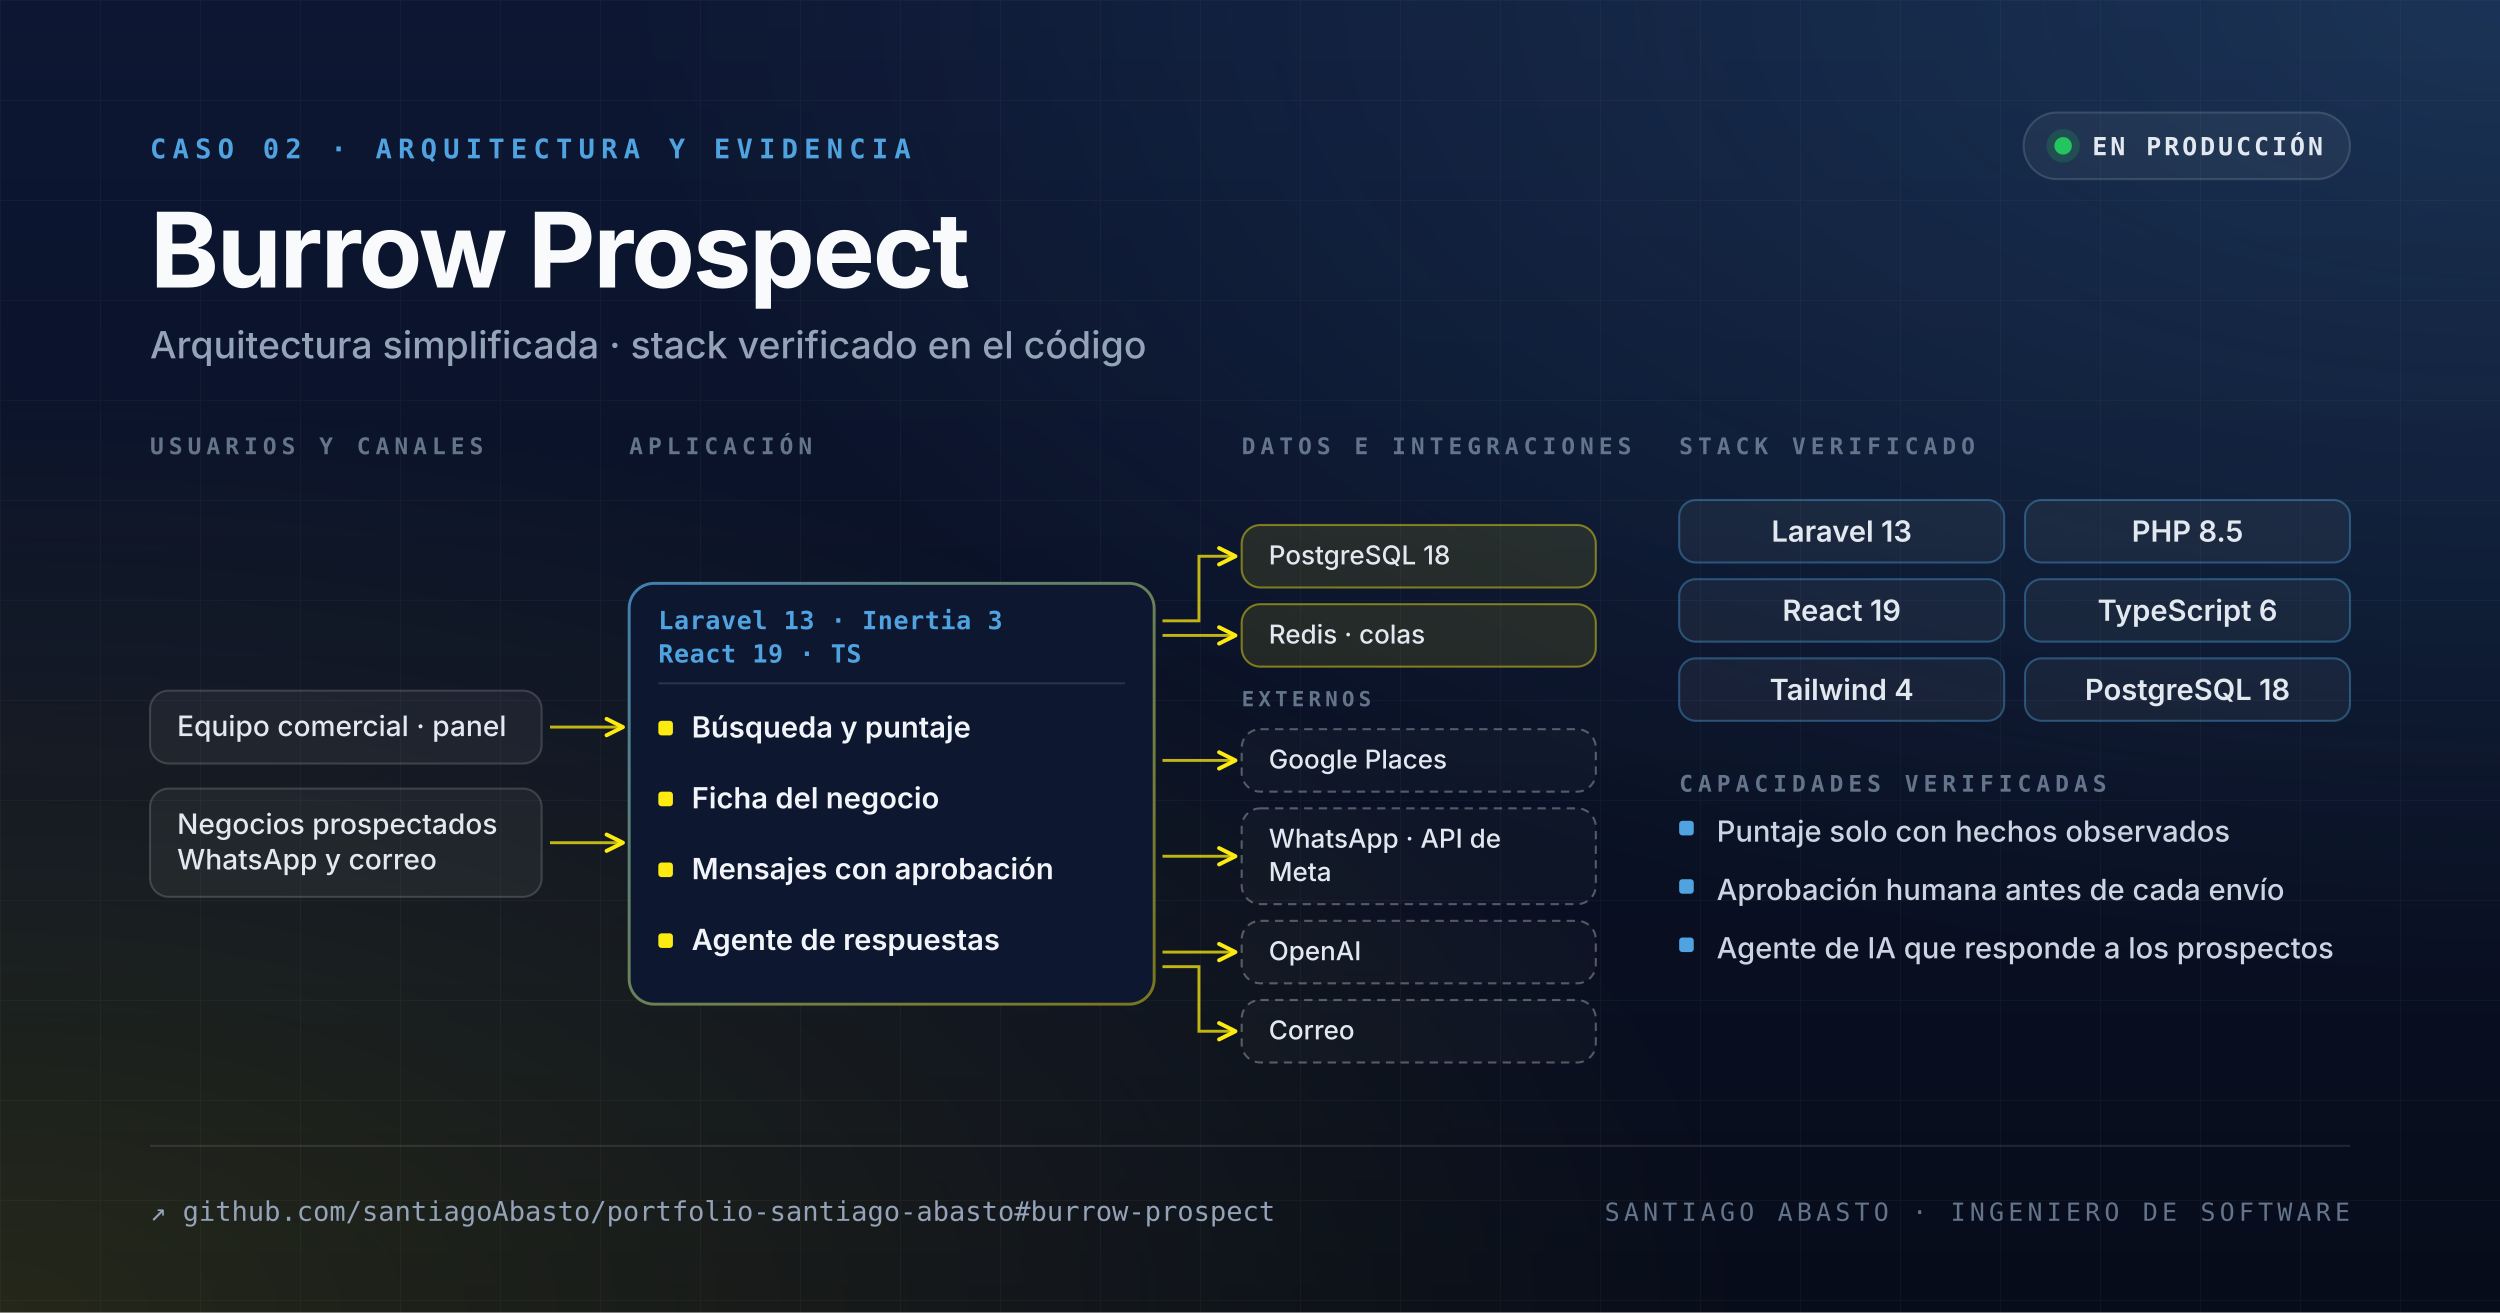
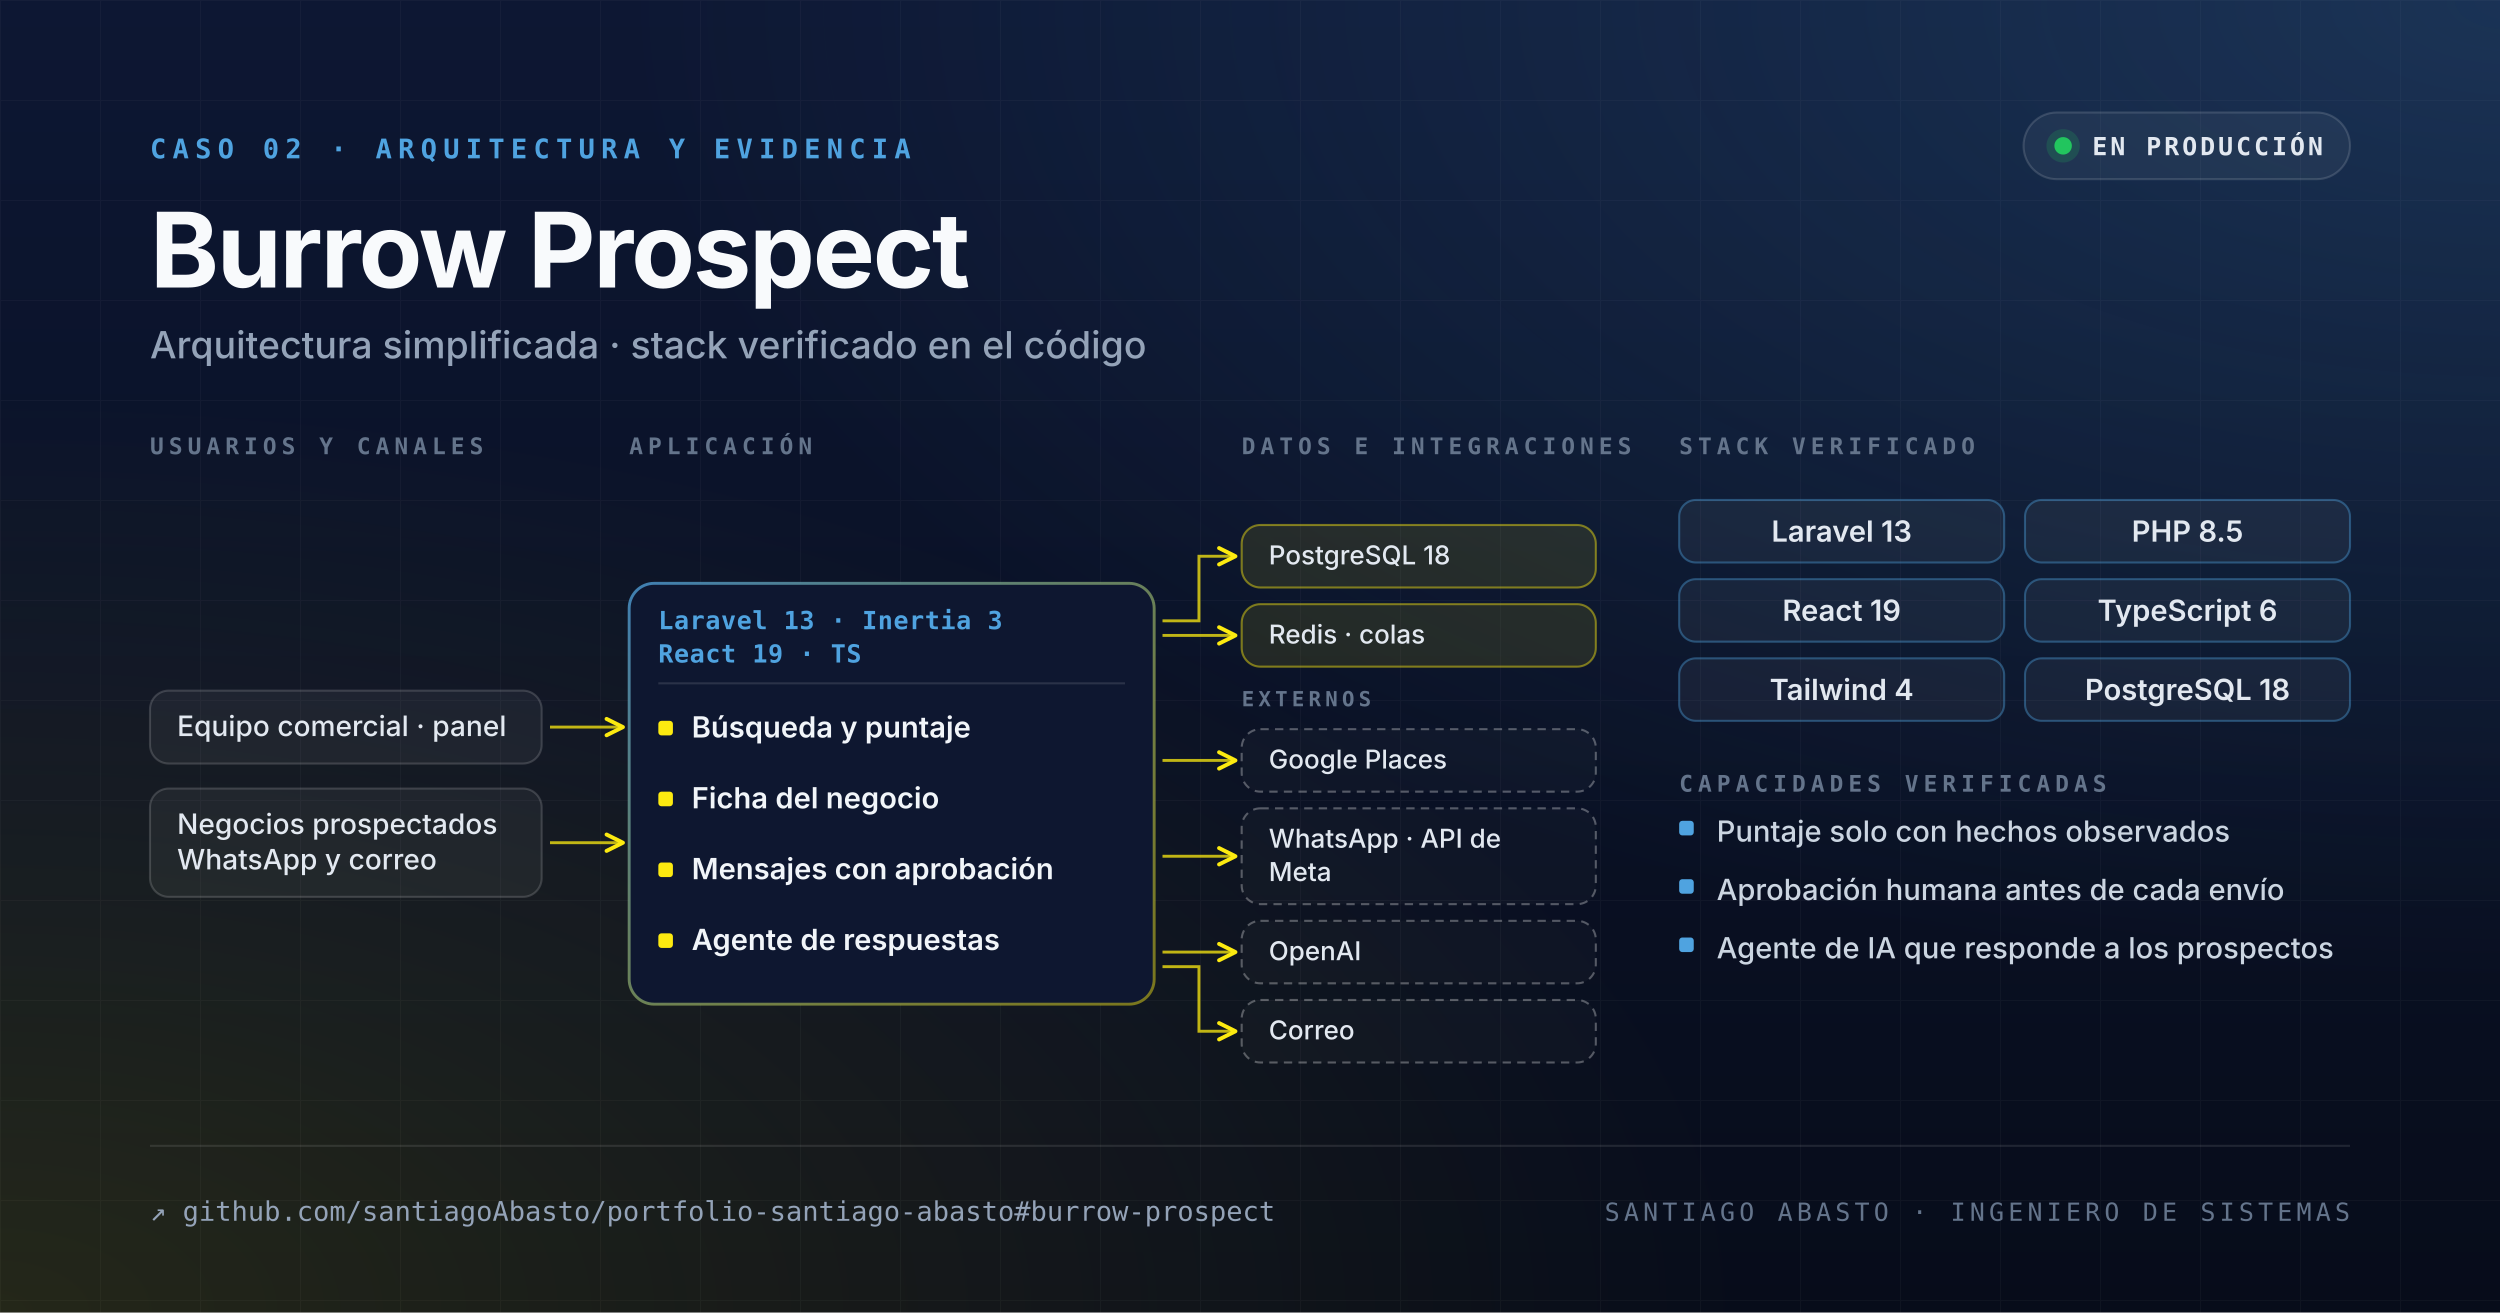
<svg xmlns="http://www.w3.org/2000/svg" width="1200" height="630" viewBox="0 0 1200 630" role="img" aria-label="Burrow Prospect — arquitectura y stack verificado">
  <defs>
    <linearGradient id="bg" x1="0" y1="0" x2="0" y2="1">
      <stop offset="0" stop-color="#0D1733" />
      <stop offset="1" stop-color="#070C1A" />
    </linearGradient>
    <radialGradient id="g1" cx="1" cy="0" r=".75">
      <stop offset="0" stop-color="#4FA3E0" stop-opacity=".20" />
      <stop offset="1" stop-color="#4FA3E0" stop-opacity="0" />
    </radialGradient>
    <radialGradient id="g2" cx="0" cy="1" r=".7">
      <stop offset="0" stop-color="#FCEA10" stop-opacity=".12" />
      <stop offset="1" stop-color="#FCEA10" stop-opacity="0" />
    </radialGradient>
    <pattern id="grid" width="48" height="48" patternUnits="userSpaceOnUse">
      <path d="M48 0H0V48" fill="none" stroke="#FFFFFF" stroke-opacity=".035" />
    </pattern>
    <linearGradient id="acc" x1="0" y1="0" x2="1" y2="0">
      <stop offset="0" stop-color="#4FA3E0" />
      <stop offset="1" stop-color="#FCEA10" />
    </linearGradient>
    <linearGradient id="edge" x1="0" y1="0" x2="1" y2="1">
      <stop offset="0" stop-color="#4FA3E0" stop-opacity=".75" />
      <stop offset="1" stop-color="#FCEA10" stop-opacity=".45" />
    </linearGradient>
    <marker id="ar" viewBox="0 0 10 10" refX="8.5" refY="5" markerWidth="8" markerHeight="8" orient="auto">
      <path d="M1.5 1.5 8.5 5 1.5 8.5" fill="none" stroke="#FCEA10" stroke-width="1.7" stroke-linecap="round" stroke-linejoin="round" />
    </marker>
  </defs>
  <rect width="1200" height="630" fill="url(#bg)" />
  <rect width="1200" height="630" fill="url(#grid)" />
  <rect width="1200" height="630" fill="url(#g1)" />
  <rect width="1200" height="630" fill="url(#g2)" />
  <text x="72.0" y="76.0" font-family="'SF Mono','JetBrains Mono',ui-monospace,Menlo,Consolas,monospace" font-size="13" font-weight="600" letter-spacing="3" fill="#4FA3E0" fill-opacity="1" text-anchor="start">CASO 02 · ARQUITECTURA Y EVIDENCIA</text>
  <rect x="971.3" y="54" width="156.7" height="32" rx="16" fill="#FFFFFF" fill-opacity=".05" stroke="#FFFFFF" stroke-opacity=".14" />
  <circle cx="990.3" cy="70" r="8" fill="#22C55E" fill-opacity=".18" />
  <circle cx="990.3" cy="70" r="4.2" fill="#22C55E" />
  <text x="1004.3" y="74.5" font-family="'SF Mono','JetBrains Mono',ui-monospace,Menlo,Consolas,monospace" font-size="12" font-weight="600" letter-spacing="1.4" fill="#E2E8F0" fill-opacity="1" text-anchor="start">EN PRODUCCIÓN</text>
  <text x="72.0" y="138.0" font-family="-apple-system,'SF Pro Display','Inter','Segoe UI',Helvetica,Arial,sans-serif" font-size="50" font-weight="700" letter-spacing="-1" fill="#F8FAFC" fill-opacity="1" text-anchor="start">Burrow Prospect</text>
  <text x="72.0" y="172.0" font-family="-apple-system,'SF Pro Display','Inter','Segoe UI',Helvetica,Arial,sans-serif" font-size="18" font-weight="500" letter-spacing="0" fill="#94A3B8" fill-opacity="1" text-anchor="start">Arquitectura simplificada · stack verificado en el código</text>
  <text x="72.0" y="218.0" font-family="'SF Mono','JetBrains Mono',ui-monospace,Menlo,Consolas,monospace" font-size="11" font-weight="700" letter-spacing="2.4" fill="#64748B" fill-opacity="1" text-anchor="start">USUARIOS Y CANALES</text>
  <text x="302.0" y="218.0" font-family="'SF Mono','JetBrains Mono',ui-monospace,Menlo,Consolas,monospace" font-size="11" font-weight="700" letter-spacing="2.4" fill="#64748B" fill-opacity="1" text-anchor="start">APLICACIÓN</text>
  <text x="596.0" y="218.0" font-family="'SF Mono','JetBrains Mono',ui-monospace,Menlo,Consolas,monospace" font-size="11" font-weight="700" letter-spacing="2.4" fill="#64748B" fill-opacity="1" text-anchor="start">DATOS E INTEGRACIONES</text>
  <rect x="72.0" y="331.5" width="188" height="35" rx="9" fill="#FFFFFF" fill-opacity=".05" stroke="#FFFFFF" stroke-opacity=".16" />
  <text x="85.0" y="353.3" font-family="-apple-system,'SF Pro Display','Inter','Segoe UI',Helvetica,Arial,sans-serif" font-size="13.5" font-weight="500" letter-spacing="0" fill="#E2E8F0" fill-opacity="1" text-anchor="start">Equipo comercial · panel</text>
  <rect x="72.0" y="378.5" width="188" height="52" rx="9" fill="#FFFFFF" fill-opacity=".05" stroke="#FFFFFF" stroke-opacity=".16" />
  <text x="85.0" y="400.3" font-family="-apple-system,'SF Pro Display','Inter','Segoe UI',Helvetica,Arial,sans-serif" font-size="13.5" font-weight="500" letter-spacing="0" fill="#E2E8F0" fill-opacity="1" text-anchor="start">Negocios prospectados</text>
  <text x="85.0" y="417.3" font-family="-apple-system,'SF Pro Display','Inter','Segoe UI',Helvetica,Arial,sans-serif" font-size="13.5" font-weight="500" letter-spacing="0" fill="#E2E8F0" fill-opacity="1" text-anchor="start">WhatsApp y correo</text>
  <rect x="302" y="280.0" width="252" height="202.0" rx="12" fill="#0E1730" stroke="url(#edge)" stroke-width="1.4" />
  <text x="316.0" y="302.0" font-family="'SF Mono','JetBrains Mono',ui-monospace,Menlo,Consolas,monospace" font-size="12" font-weight="700" letter-spacing="0.3" fill="#4FA3E0" fill-opacity="1" text-anchor="start">Laravel 13 · Inertia 3</text>
  <text x="316.0" y="318.0" font-family="'SF Mono','JetBrains Mono',ui-monospace,Menlo,Consolas,monospace" font-size="12" font-weight="700" letter-spacing="0.3" fill="#4FA3E0" fill-opacity="1" text-anchor="start">React 19 · TS</text>
  <line x1="316" y1="328.0" x2="540" y2="328.0" stroke="#FFFFFF" stroke-opacity=".12" />
  <rect x="316" y="346.0" width="7" height="7" rx="1.5" fill="#FCEA10" />
  <text x="332.0" y="354.0" font-family="-apple-system,'SF Pro Display','Inter','Segoe UI',Helvetica,Arial,sans-serif" font-size="14" font-weight="600" letter-spacing="0" fill="#F1F5F9" fill-opacity="1" text-anchor="start">Búsqueda y puntaje</text>
  <rect x="316" y="380.0" width="7" height="7" rx="1.5" fill="#FCEA10" />
  <text x="332.0" y="388.0" font-family="-apple-system,'SF Pro Display','Inter','Segoe UI',Helvetica,Arial,sans-serif" font-size="14" font-weight="600" letter-spacing="0" fill="#F1F5F9" fill-opacity="1" text-anchor="start">Ficha del negocio</text>
  <rect x="316" y="414.0" width="7" height="7" rx="1.5" fill="#FCEA10" />
  <text x="332.0" y="422.0" font-family="-apple-system,'SF Pro Display','Inter','Segoe UI',Helvetica,Arial,sans-serif" font-size="14" font-weight="600" letter-spacing="0" fill="#F1F5F9" fill-opacity="1" text-anchor="start">Mensajes con aprobación</text>
  <rect x="316" y="448.0" width="7" height="7" rx="1.5" fill="#FCEA10" />
  <text x="332.0" y="456.0" font-family="-apple-system,'SF Pro Display','Inter','Segoe UI',Helvetica,Arial,sans-serif" font-size="14" font-weight="600" letter-spacing="0" fill="#F1F5F9" fill-opacity="1" text-anchor="start">Agente de respuestas</text>
  <rect x="596.0" y="252.0" width="170" height="30" rx="9" fill="#FCEA10" fill-opacity=".10" stroke="#FCEA10" stroke-opacity=".45" />
  <text x="609.0" y="270.9" font-family="-apple-system,'SF Pro Display','Inter','Segoe UI',Helvetica,Arial,sans-serif" font-size="12.5" font-weight="500" letter-spacing="0" fill="#E2E8F0" fill-opacity="1" text-anchor="start">PostgreSQL 18</text>
  <rect x="596.0" y="290.0" width="170" height="30" rx="9" fill="#FCEA10" fill-opacity=".10" stroke="#FCEA10" stroke-opacity=".45" />
  <text x="609.0" y="308.9" font-family="-apple-system,'SF Pro Display','Inter','Segoe UI',Helvetica,Arial,sans-serif" font-size="12.5" font-weight="500" letter-spacing="0" fill="#E2E8F0" fill-opacity="1" text-anchor="start">Redis · colas</text>
  <text x="596.0" y="339.0" font-family="'SF Mono','JetBrains Mono',ui-monospace,Menlo,Consolas,monospace" font-size="10" font-weight="700" letter-spacing="2" fill="#64748B" fill-opacity="1" text-anchor="start">EXTERNOS</text>
  <rect x="596.0" y="350.0" width="170" height="30" rx="9" fill="#FFFFFF" fill-opacity=".02" stroke="#FFFFFF" stroke-opacity=".30" stroke-dasharray="4 3" />
  <text x="609.0" y="368.9" font-family="-apple-system,'SF Pro Display','Inter','Segoe UI',Helvetica,Arial,sans-serif" font-size="12.5" font-weight="500" letter-spacing="0" fill="#E2E8F0" fill-opacity="1" text-anchor="start">Google Places</text>
  <rect x="596.0" y="388.0" width="170" height="46" rx="9" fill="#FFFFFF" fill-opacity=".02" stroke="#FFFFFF" stroke-opacity=".30" stroke-dasharray="4 3" />
  <text x="609.0" y="406.9" font-family="-apple-system,'SF Pro Display','Inter','Segoe UI',Helvetica,Arial,sans-serif" font-size="12.5" font-weight="500" letter-spacing="0" fill="#E2E8F0" fill-opacity="1" text-anchor="start">WhatsApp · API de</text>
  <text x="609.0" y="422.9" font-family="-apple-system,'SF Pro Display','Inter','Segoe UI',Helvetica,Arial,sans-serif" font-size="12.5" font-weight="500" letter-spacing="0" fill="#E2E8F0" fill-opacity="1" text-anchor="start">Meta</text>
  <rect x="596.0" y="442.0" width="170" height="30" rx="9" fill="#FFFFFF" fill-opacity=".02" stroke="#FFFFFF" stroke-opacity=".30" stroke-dasharray="4 3" />
  <text x="609.0" y="460.9" font-family="-apple-system,'SF Pro Display','Inter','Segoe UI',Helvetica,Arial,sans-serif" font-size="12.5" font-weight="500" letter-spacing="0" fill="#E2E8F0" fill-opacity="1" text-anchor="start">OpenAI</text>
  <rect x="596.0" y="480.0" width="170" height="30" rx="9" fill="#FFFFFF" fill-opacity=".02" stroke="#FFFFFF" stroke-opacity=".30" stroke-dasharray="4 3" />
  <text x="609.0" y="498.9" font-family="-apple-system,'SF Pro Display','Inter','Segoe UI',Helvetica,Arial,sans-serif" font-size="12.5" font-weight="500" letter-spacing="0" fill="#E2E8F0" fill-opacity="1" text-anchor="start">Correo</text>
  <path d="M264.0 349.0H299.0" fill="none" stroke="#FCEA10" stroke-width="1.4" stroke-opacity=".75" marker-end="url(#ar)" />
  <path d="M264.0 404.5H299.0" fill="none" stroke="#FCEA10" stroke-width="1.4" stroke-opacity=".75" marker-end="url(#ar)" />
  <path d="M558.0 298.0H575.5V267.0H593.0" fill="none" stroke="#FCEA10" stroke-width="1.4" stroke-opacity=".75" marker-end="url(#ar)" />
  <path d="M558.0 305.0H593.0" fill="none" stroke="#FCEA10" stroke-width="1.4" stroke-opacity=".75" marker-end="url(#ar)" />
  <path d="M558.0 365.0H593.0" fill="none" stroke="#FCEA10" stroke-width="1.4" stroke-opacity=".75" marker-end="url(#ar)" />
  <path d="M558.0 411.0H593.0" fill="none" stroke="#FCEA10" stroke-width="1.4" stroke-opacity=".75" marker-end="url(#ar)" />
  <path d="M558.0 457.0H593.0" fill="none" stroke="#FCEA10" stroke-width="1.4" stroke-opacity=".75" marker-end="url(#ar)" />
  <path d="M558.0 464.0H575.5V495.0H593.0" fill="none" stroke="#FCEA10" stroke-width="1.4" stroke-opacity=".75" marker-end="url(#ar)" />
  <text x="806.0" y="218.0" font-family="'SF Mono','JetBrains Mono',ui-monospace,Menlo,Consolas,monospace" font-size="11" font-weight="700" letter-spacing="2.4" fill="#64748B" fill-opacity="1" text-anchor="start">STACK VERIFICADO</text>
  <rect x="806.0" y="240.0" width="156.0" height="30" rx="8" fill="#FFFFFF" fill-opacity=".05" stroke="#4FA3E0" stroke-opacity=".40" />
  <text x="884.0" y="260.0" font-family="-apple-system,'SF Pro Display','Inter','Segoe UI',Helvetica,Arial,sans-serif" font-size="14" font-weight="600" letter-spacing="0" fill="#E2E8F0" fill-opacity="1" text-anchor="middle">Laravel 13</text>
  <rect x="972.0" y="240.0" width="156.0" height="30" rx="8" fill="#FFFFFF" fill-opacity=".05" stroke="#4FA3E0" stroke-opacity=".40" />
  <text x="1050.0" y="260.0" font-family="-apple-system,'SF Pro Display','Inter','Segoe UI',Helvetica,Arial,sans-serif" font-size="14" font-weight="600" letter-spacing="0" fill="#E2E8F0" fill-opacity="1" text-anchor="middle">PHP 8.5</text>
  <rect x="806.0" y="278.0" width="156.0" height="30" rx="8" fill="#FFFFFF" fill-opacity=".05" stroke="#4FA3E0" stroke-opacity=".40" />
  <text x="884.0" y="298.0" font-family="-apple-system,'SF Pro Display','Inter','Segoe UI',Helvetica,Arial,sans-serif" font-size="14" font-weight="600" letter-spacing="0" fill="#E2E8F0" fill-opacity="1" text-anchor="middle">React 19</text>
  <rect x="972.0" y="278.0" width="156.0" height="30" rx="8" fill="#FFFFFF" fill-opacity=".05" stroke="#4FA3E0" stroke-opacity=".40" />
  <text x="1050.0" y="298.0" font-family="-apple-system,'SF Pro Display','Inter','Segoe UI',Helvetica,Arial,sans-serif" font-size="14" font-weight="600" letter-spacing="0" fill="#E2E8F0" fill-opacity="1" text-anchor="middle">TypeScript 6</text>
  <rect x="806.0" y="316.0" width="156.0" height="30" rx="8" fill="#FFFFFF" fill-opacity=".05" stroke="#4FA3E0" stroke-opacity=".40" />
  <text x="884.0" y="336.0" font-family="-apple-system,'SF Pro Display','Inter','Segoe UI',Helvetica,Arial,sans-serif" font-size="14" font-weight="600" letter-spacing="0" fill="#E2E8F0" fill-opacity="1" text-anchor="middle">Tailwind 4</text>
  <rect x="972.0" y="316.0" width="156.0" height="30" rx="8" fill="#FFFFFF" fill-opacity=".05" stroke="#4FA3E0" stroke-opacity=".40" />
  <text x="1050.0" y="336.0" font-family="-apple-system,'SF Pro Display','Inter','Segoe UI',Helvetica,Arial,sans-serif" font-size="14" font-weight="600" letter-spacing="0" fill="#E2E8F0" fill-opacity="1" text-anchor="middle">PostgreSQL 18</text>
  <text x="806.0" y="380.0" font-family="'SF Mono','JetBrains Mono',ui-monospace,Menlo,Consolas,monospace" font-size="11" font-weight="700" letter-spacing="2.4" fill="#64748B" fill-opacity="1" text-anchor="start">CAPACIDADES VERIFICADAS</text>
  <rect x="806" y="394.0" width="7" height="7" rx="1.5" fill="#4FA3E0" />
  <text x="824.0" y="404.0" font-family="-apple-system,'SF Pro Display','Inter','Segoe UI',Helvetica,Arial,sans-serif" font-size="14" font-weight="500" letter-spacing="0" fill="#CBD5E1" fill-opacity="1" text-anchor="start">Puntaje solo con hechos observados</text>
  <rect x="806" y="422.0" width="7" height="7" rx="1.5" fill="#4FA3E0" />
  <text x="824.0" y="432.0" font-family="-apple-system,'SF Pro Display','Inter','Segoe UI',Helvetica,Arial,sans-serif" font-size="14" font-weight="500" letter-spacing="0" fill="#CBD5E1" fill-opacity="1" text-anchor="start">Aprobación humana antes de cada envío</text>
  <rect x="806" y="450.0" width="7" height="7" rx="1.5" fill="#4FA3E0" />
  <text x="824.0" y="460.0" font-family="-apple-system,'SF Pro Display','Inter','Segoe UI',Helvetica,Arial,sans-serif" font-size="14" font-weight="500" letter-spacing="0" fill="#CBD5E1" fill-opacity="1" text-anchor="start">Agente de IA que responde a los prospectos</text>
  <line x1="72" y1="550" x2="1128" y2="550" stroke="#FFFFFF" stroke-opacity=".10" />
  <text x="72.0" y="586.0" font-family="'SF Mono','JetBrains Mono',ui-monospace,Menlo,Consolas,monospace" font-size="13" font-weight="500" letter-spacing="0" fill="#94A3B8" fill-opacity="1" text-anchor="start">↗ github.com/santiagoAbasto/portfolio-santiago-abasto#burrow-prospect</text>
-   <text x="1128.0" y="586.0" font-family="'SF Mono','JetBrains Mono',ui-monospace,Menlo,Consolas,monospace" font-size="12" font-weight="500" letter-spacing="2" fill="#64748B" fill-opacity="1" text-anchor="end">SANTIAGO ABASTO · INGENIERO DE SOFTWARE</text>
+   <text x="1128.0" y="586.0" font-family="'SF Mono','JetBrains Mono',ui-monospace,Menlo,Consolas,monospace" font-size="12" font-weight="500" letter-spacing="2" fill="#64748B" fill-opacity="1" text-anchor="end">SANTIAGO ABASTO · INGENIERO DE SISTEMAS</text>
</svg>
